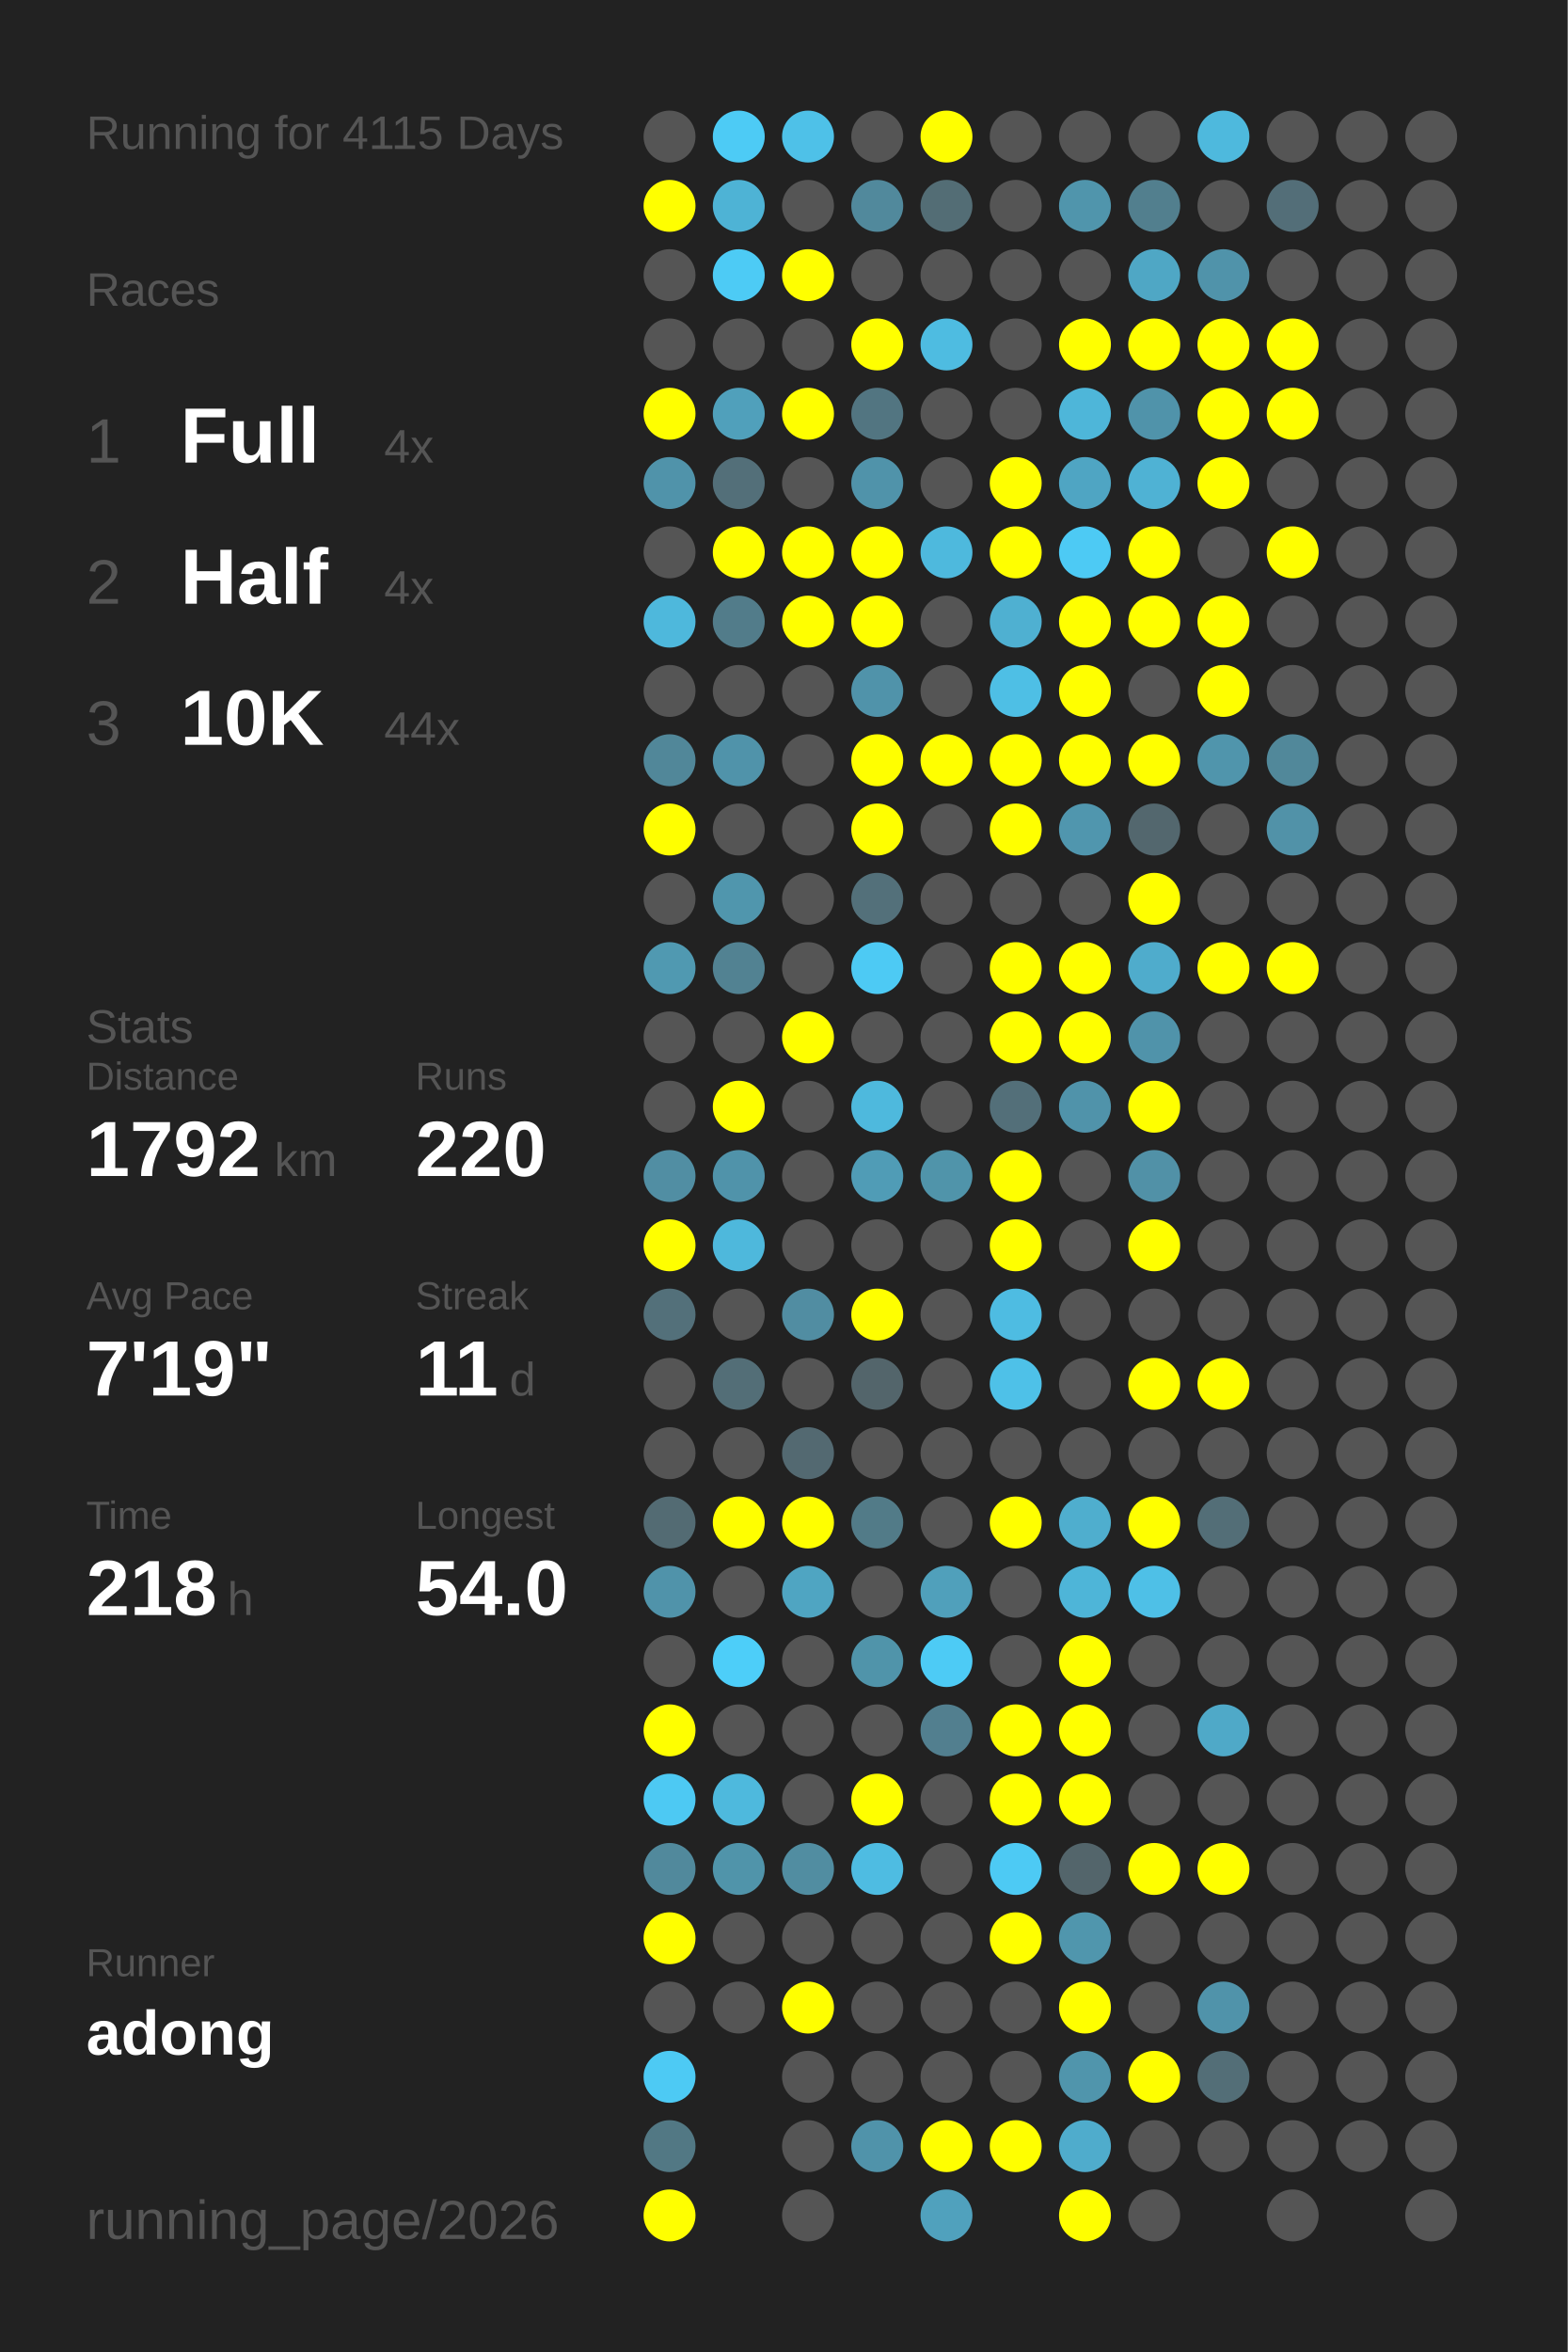
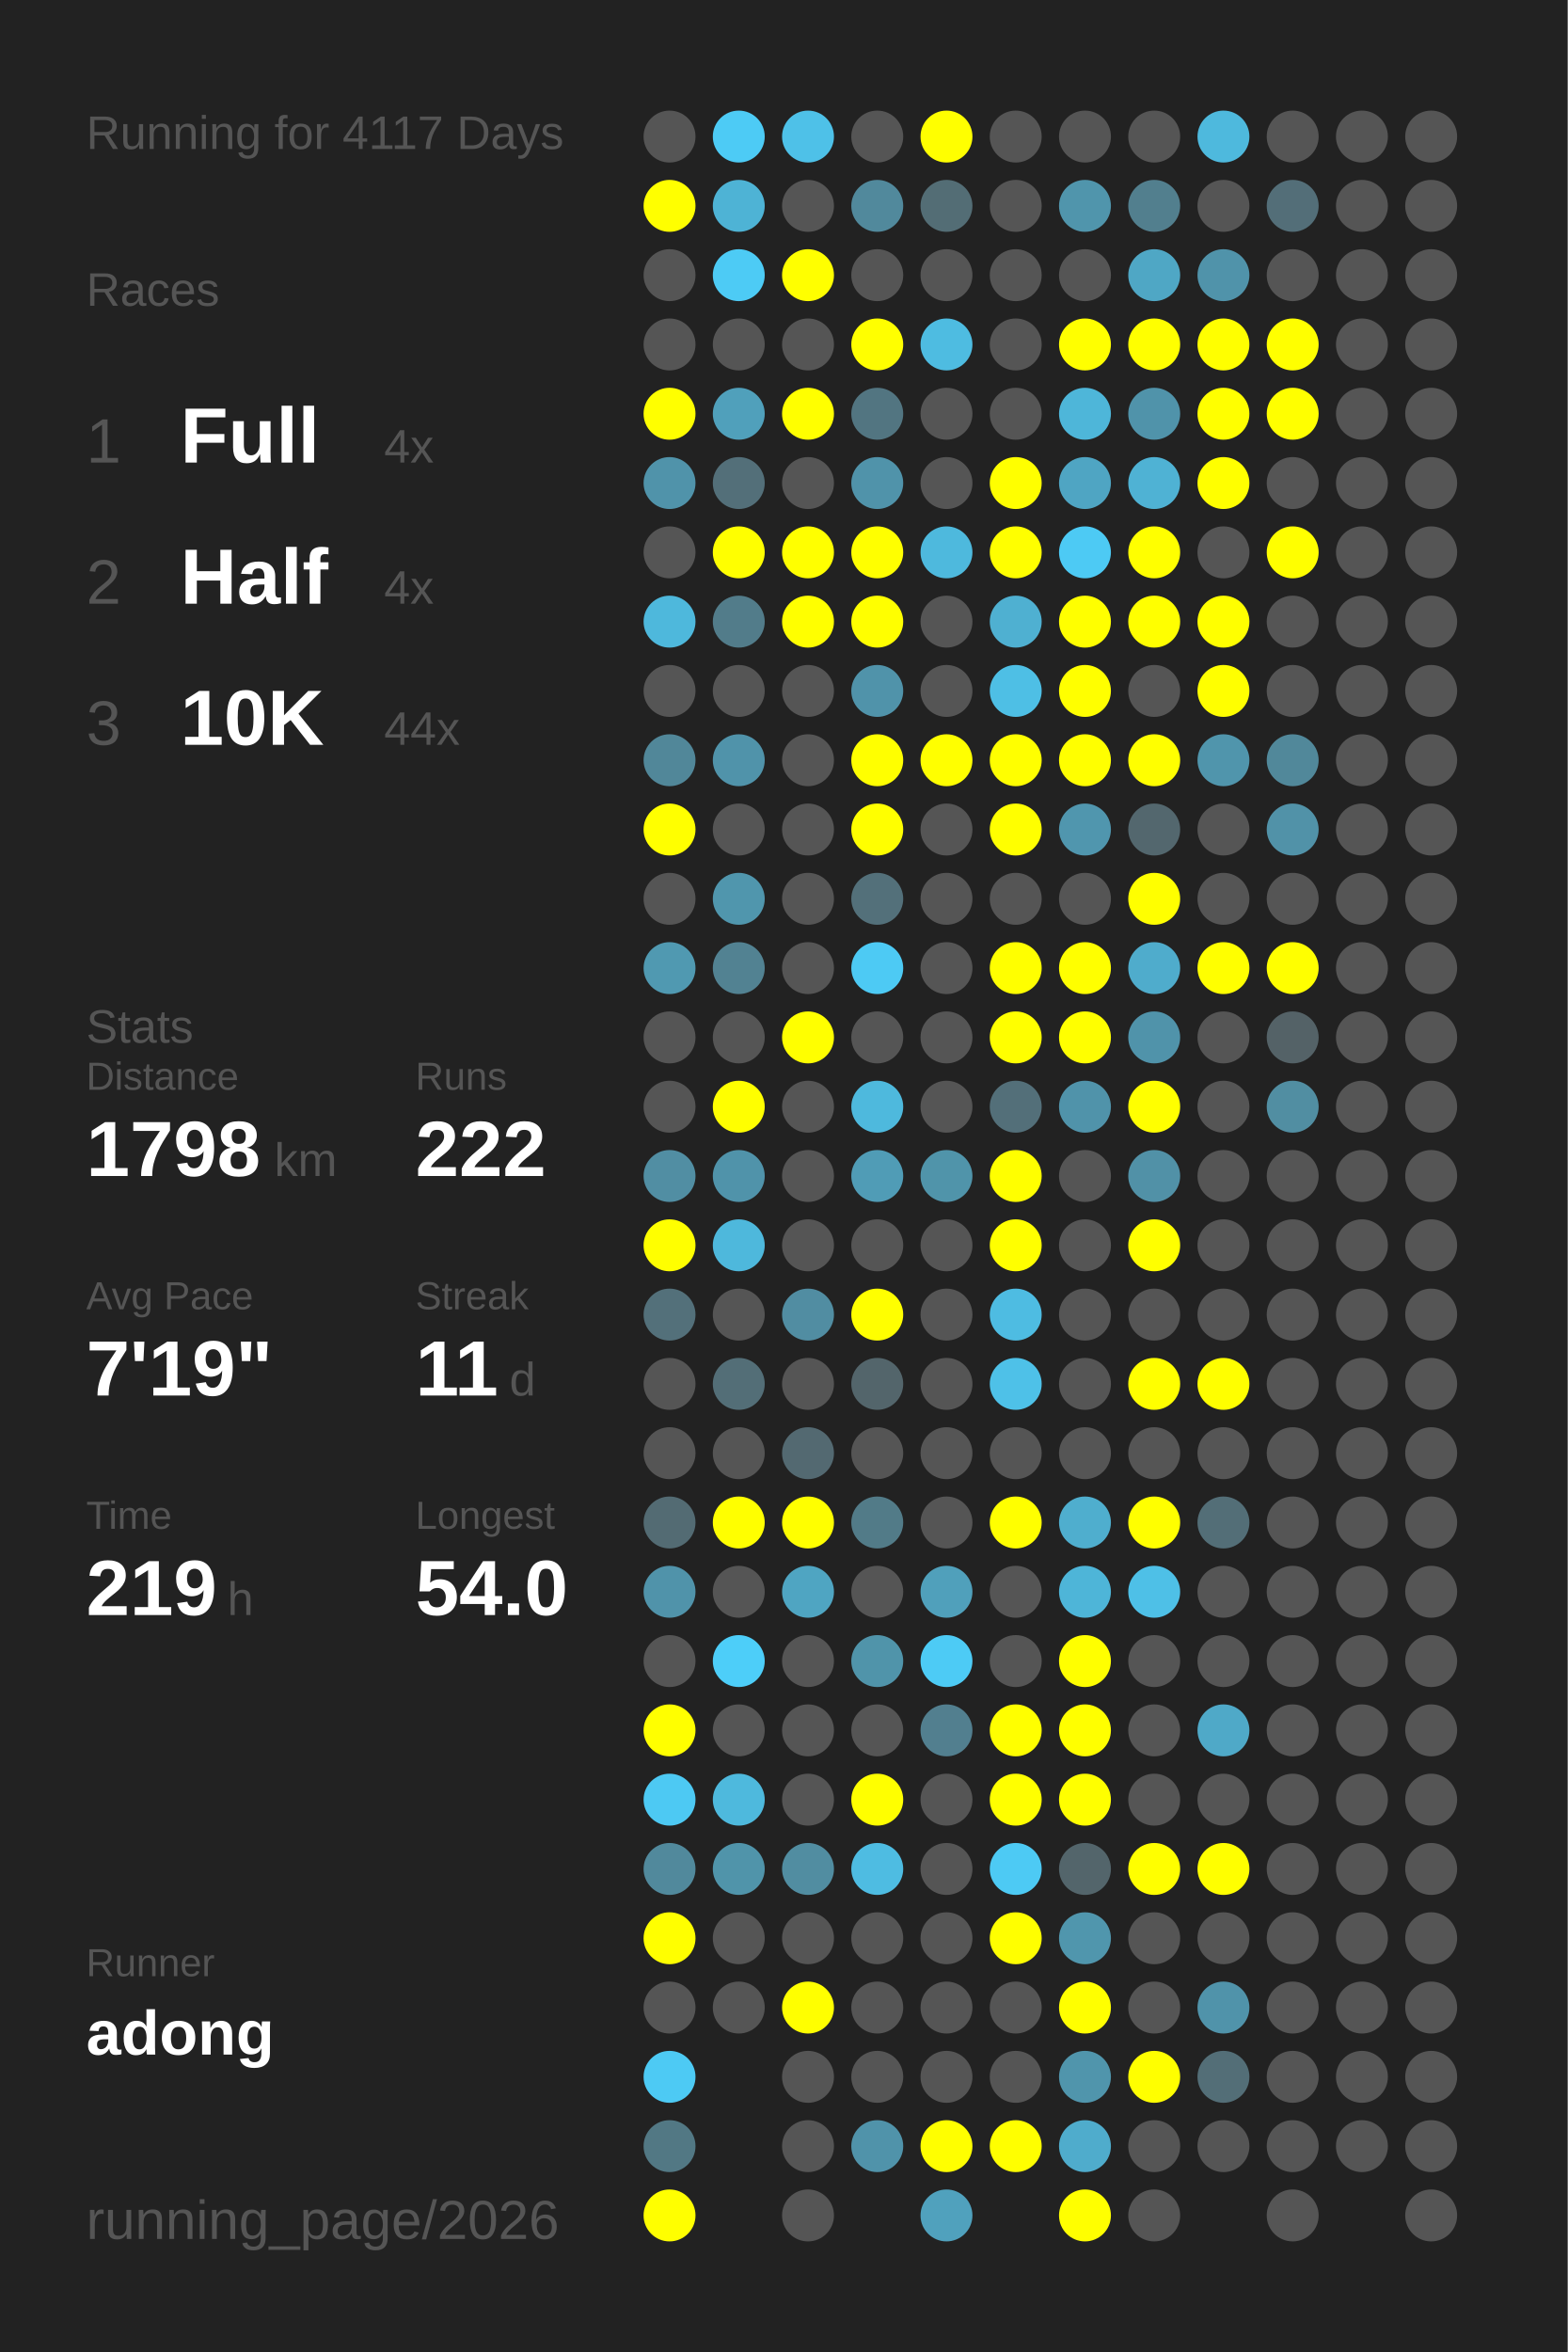
<svg xmlns="http://www.w3.org/2000/svg" baseProfile="full" height="300mm" version="1.1" viewBox="0,0,200,300" width="200mm">
  <defs />
  <rect fill="#222222" height="300" width="200" x="0" y="0" />
-   <text fill="#555555" style="font-size:6px; font-family:Arial;" x="11" y="19">Running for 4115 Days</text>
+   <text fill="#555555" style="font-size:6px; font-family:Arial;" x="11" y="19">Running for 4117 Days</text>
  <text fill="#555555" style="font-size:6px; font-family:Arial;" x="11" y="39">Races</text>
  <text fill="#555555" style="font-size:8px; font-family:Arial;" x="11" y="59">1</text>
  <text fill="#FFFFFF" style="font-size:10px; font-family:Arial; font-weight:bold;" x="23" y="59">Full</text>
  <text fill="#555555" style="font-size:6px; font-family:Arial;" x="49" y="59">4x</text>
  <text fill="#555555" style="font-size:8px; font-family:Arial;" x="11" y="77">2</text>
  <text fill="#FFFFFF" style="font-size:10px; font-family:Arial; font-weight:bold;" x="23" y="77">Half</text>
  <text fill="#555555" style="font-size:6px; font-family:Arial;" x="49" y="77">4x</text>
  <text fill="#555555" style="font-size:8px; font-family:Arial;" x="11" y="95">3</text>
  <text fill="#FFFFFF" style="font-size:10px; font-family:Arial; font-weight:bold;" x="23" y="95">10K</text>
  <text fill="#555555" style="font-size:6px; font-family:Arial;" x="49" y="95">44x</text>
  <text fill="#555555" style="font-size:6px; font-family:Arial;" x="11" y="133">Stats</text>
  <text fill="#555555" style="font-size:5px; font-family:Arial;" x="11" y="139">Distance</text>
-   <text fill="#FFFFFF" style="font-size:10px; font-family:Arial; font-weight:bold;" x="11" y="150">1792</text>
+   <text fill="#FFFFFF" style="font-size:10px; font-family:Arial; font-weight:bold;" x="11" y="150">1798</text>
  <text fill="#555555" style="font-size:6px; font-family:Arial;" x="35" y="150">km</text>
  <text fill="#555555" style="font-size:5px; font-family:Arial;" x="53" y="139">Runs</text>
-   <text fill="#FFFFFF" style="font-size:10px; font-family:Arial; font-weight:bold;" x="53" y="150">220</text>
+   <text fill="#FFFFFF" style="font-size:10px; font-family:Arial; font-weight:bold;" x="53" y="150">222</text>
  <text fill="#555555" style="font-size:5px; font-family:Arial;" x="11" y="167">Avg Pace</text>
  <text fill="#FFFFFF" style="font-size:10px; font-family:Arial; font-weight:bold;" x="11" y="178">7'19"</text>
  <text fill="#555555" style="font-size:5px; font-family:Arial;" x="53" y="167">Streak</text>
  <text fill="#FFFFFF" style="font-size:10px; font-family:Arial; font-weight:bold;" x="53" y="178">11</text>
  <text fill="#555555" style="font-size:6px; font-family:Arial;" x="65" y="178">d</text>
  <text fill="#555555" style="font-size:5px; font-family:Arial;" x="11" y="195">Time</text>
-   <text fill="#FFFFFF" style="font-size:10px; font-family:Arial; font-weight:bold;" x="11" y="206">218</text>
+   <text fill="#FFFFFF" style="font-size:10px; font-family:Arial; font-weight:bold;" x="11" y="206">219</text>
  <text fill="#555555" style="font-size:6px; font-family:Arial;" x="29" y="206">h</text>
  <text fill="#555555" style="font-size:5px; font-family:Arial;" x="53" y="195">Longest</text>
  <text fill="#FFFFFF" style="font-size:10px; font-family:Arial; font-weight:bold;" x="53" y="206">54.0</text>
  <text fill="#555555" style="font-size:5px; font-family:Arial;" x="11" y="252.065">Runner</text>
  <text fill="#FFFFFF" style="font-size:8px; font-family:Arial; font-weight:bold;" x="11" y="262.065">adong</text>
  <text fill="#555555" style="font-size:7px; font-family:Arial;" x="11" y="285.581">running_page/2026</text>
  <circle cx="85.417" cy="17.419" fill="#555555" r="3.312" />
  <circle cx="85.417" cy="26.258" fill="#FFFF00" r="3.312" />
  <circle cx="85.417" cy="35.097" fill="#555555" r="3.312" />
  <circle cx="85.417" cy="43.935" fill="#555555" r="3.312" />
  <circle cx="85.417" cy="52.774" fill="#FFFF00" r="3.312" />
  <circle cx="85.417" cy="61.613" fill="#5093aa" r="3.312" />
  <circle cx="85.417" cy="70.452" fill="#555555" r="3.312" />
  <circle cx="85.417" cy="79.29" fill="#4eb8dc" r="3.312" />
  <circle cx="85.417" cy="88.129" fill="#555555" r="3.312" />
  <circle cx="85.417" cy="96.968" fill="#518799" r="3.312" />
  <circle cx="85.417" cy="105.806" fill="#FFFF00" r="3.312" />
  <circle cx="85.417" cy="114.645" fill="#555555" r="3.312" />
  <circle cx="85.417" cy="123.484" fill="#5099b1" r="3.312" />
  <circle cx="85.417" cy="132.323" fill="#555555" r="3.312" />
  <circle cx="85.417" cy="141.161" fill="#555555" r="3.312" />
  <circle cx="85.417" cy="150" fill="#518ea3" r="3.312" />
  <circle cx="85.417" cy="158.839" fill="#FFFF00" r="3.312" />
  <circle cx="85.417" cy="167.677" fill="#53707a" r="3.312" />
  <circle cx="85.417" cy="176.516" fill="#555555" r="3.312" />
  <circle cx="85.417" cy="185.355" fill="#555555" r="3.312" />
  <circle cx="85.417" cy="194.194" fill="#536b73" r="3.312" />
  <circle cx="85.417" cy="203.032" fill="#5093aa" r="3.312" />
  <circle cx="85.417" cy="211.871" fill="#555555" r="3.312" />
  <circle cx="85.417" cy="220.71" fill="#FFFF00" r="3.312" />
  <circle cx="85.417" cy="229.548" fill="#4dc9f3" r="3.312" />
  <circle cx="85.417" cy="238.387" fill="#51899c" r="3.312" />
  <circle cx="85.417" cy="247.226" fill="#FFFF00" r="3.312" />
  <circle cx="85.417" cy="256.065" fill="#555555" r="3.312" />
  <circle cx="85.417" cy="264.903" fill="#4dcaf4" r="3.312" />
  <circle cx="85.417" cy="273.742" fill="#527884" r="3.312" />
  <circle cx="85.417" cy="282.581" fill="#FFFF00" r="3.312" />
  <circle cx="94.25" cy="17.419" fill="#4dcbf5" r="3.312" />
  <circle cx="94.25" cy="26.258" fill="#4eb3d5" r="3.312" />
  <circle cx="94.25" cy="35.097" fill="#4dcbf5" r="3.312" />
  <circle cx="94.25" cy="43.935" fill="#555555" r="3.312" />
  <circle cx="94.25" cy="52.774" fill="#50a0bb" r="3.312" />
  <circle cx="94.25" cy="61.613" fill="#536f79" r="3.312" />
  <circle cx="94.25" cy="70.452" fill="#FFFF00" r="3.312" />
  <circle cx="94.25" cy="79.29" fill="#527c8a" r="3.312" />
  <circle cx="94.25" cy="88.129" fill="#555555" r="3.312" />
  <circle cx="94.25" cy="96.968" fill="#5093aa" r="3.312" />
  <circle cx="94.25" cy="105.806" fill="#555555" r="3.312" />
  <circle cx="94.25" cy="114.645" fill="#5096ad" r="3.312" />
  <circle cx="94.25" cy="123.484" fill="#528292" r="3.312" />
  <circle cx="94.25" cy="132.323" fill="#555555" r="3.312" />
  <circle cx="94.25" cy="141.161" fill="#FFFF00" r="3.312" />
  <circle cx="94.25" cy="150" fill="#5093aa" r="3.312" />
  <circle cx="94.25" cy="158.839" fill="#4eb8dc" r="3.312" />
  <circle cx="94.25" cy="167.677" fill="#555555" r="3.312" />
  <circle cx="94.25" cy="176.516" fill="#536e77" r="3.312" />
  <circle cx="94.25" cy="185.355" fill="#555555" r="3.312" />
  <circle cx="94.25" cy="194.194" fill="#FFFF00" r="3.312" />
  <circle cx="94.25" cy="203.032" fill="#555555" r="3.312" />
  <circle cx="94.25" cy="211.871" fill="#4dcef9" r="3.312" />
  <circle cx="94.25" cy="220.71" fill="#555555" r="3.312" />
  <circle cx="94.25" cy="229.548" fill="#4eb9dd" r="3.312" />
  <circle cx="94.25" cy="238.387" fill="#5094aa" r="3.312" />
  <circle cx="94.25" cy="247.226" fill="#555555" r="3.312" />
  <circle cx="94.25" cy="256.065" fill="#555555" r="3.312" />
  <circle cx="103.083" cy="17.419" fill="#4ec1e8" r="3.312" />
  <circle cx="103.083" cy="26.258" fill="#555555" r="3.312" />
  <circle cx="103.083" cy="35.097" fill="#FFFF00" r="3.312" />
  <circle cx="103.083" cy="43.935" fill="#555555" r="3.312" />
  <circle cx="103.083" cy="52.774" fill="#FFFF00" r="3.312" />
  <circle cx="103.083" cy="61.613" fill="#555555" r="3.312" />
  <circle cx="103.083" cy="70.452" fill="#FFFF00" r="3.312" />
  <circle cx="103.083" cy="79.29" fill="#FFFF00" r="3.312" />
  <circle cx="103.083" cy="88.129" fill="#555555" r="3.312" />
  <circle cx="103.083" cy="96.968" fill="#555555" r="3.312" />
  <circle cx="103.083" cy="105.806" fill="#555555" r="3.312" />
  <circle cx="103.083" cy="114.645" fill="#555555" r="3.312" />
  <circle cx="103.083" cy="123.484" fill="#555555" r="3.312" />
  <circle cx="103.083" cy="132.323" fill="#FFFF00" r="3.312" />
  <circle cx="103.083" cy="141.161" fill="#555555" r="3.312" />
  <circle cx="103.083" cy="150" fill="#555555" r="3.312" />
  <circle cx="103.083" cy="158.839" fill="#555555" r="3.312" />
  <circle cx="103.083" cy="167.677" fill="#518da2" r="3.312" />
  <circle cx="103.083" cy="176.516" fill="#555555" r="3.312" />
  <circle cx="103.083" cy="185.355" fill="#536971" r="3.312" />
  <circle cx="103.083" cy="194.194" fill="#FFFF00" r="3.312" />
  <circle cx="103.083" cy="203.032" fill="#4fa5c2" r="3.312" />
  <circle cx="103.083" cy="211.871" fill="#555555" r="3.312" />
  <circle cx="103.083" cy="220.71" fill="#555555" r="3.312" />
  <circle cx="103.083" cy="229.548" fill="#555555" r="3.312" />
  <circle cx="103.083" cy="238.387" fill="#518da1" r="3.312" />
  <circle cx="103.083" cy="247.226" fill="#555555" r="3.312" />
  <circle cx="103.083" cy="256.065" fill="#FFFF00" r="3.312" />
  <circle cx="103.083" cy="264.903" fill="#555555" r="3.312" />
  <circle cx="103.083" cy="273.742" fill="#555555" r="3.312" />
  <circle cx="103.083" cy="282.581" fill="#555555" r="3.312" />
  <circle cx="111.917" cy="17.419" fill="#555555" r="3.312" />
  <circle cx="111.917" cy="26.258" fill="#51899c" r="3.312" />
  <circle cx="111.917" cy="35.097" fill="#555555" r="3.312" />
  <circle cx="111.917" cy="43.935" fill="#FFFF00" r="3.312" />
  <circle cx="111.917" cy="52.774" fill="#527581" r="3.312" />
  <circle cx="111.917" cy="61.613" fill="#5093aa" r="3.312" />
  <circle cx="111.917" cy="70.452" fill="#FFFF00" r="3.312" />
  <circle cx="111.917" cy="79.29" fill="#FFFF00" r="3.312" />
  <circle cx="111.917" cy="88.129" fill="#5093aa" r="3.312" />
  <circle cx="111.917" cy="96.968" fill="#FFFF00" r="3.312" />
  <circle cx="111.917" cy="105.806" fill="#FFFF00" r="3.312" />
  <circle cx="111.917" cy="114.645" fill="#53707a" r="3.312" />
  <circle cx="111.917" cy="123.484" fill="#4dcaf4" r="3.312" />
  <circle cx="111.917" cy="132.323" fill="#555555" r="3.312" />
  <circle cx="111.917" cy="141.161" fill="#4eb9dd" r="3.312" />
  <circle cx="111.917" cy="150" fill="#509cb6" r="3.312" />
  <circle cx="111.917" cy="158.839" fill="#555555" r="3.312" />
  <circle cx="111.917" cy="167.677" fill="#FFFF00" r="3.312" />
  <circle cx="111.917" cy="176.516" fill="#53656b" r="3.312" />
  <circle cx="111.917" cy="185.355" fill="#555555" r="3.312" />
  <circle cx="111.917" cy="194.194" fill="#527b88" r="3.312" />
  <circle cx="111.917" cy="203.032" fill="#555555" r="3.312" />
  <circle cx="111.917" cy="211.871" fill="#5094aa" r="3.312" />
  <circle cx="111.917" cy="220.71" fill="#555555" r="3.312" />
  <circle cx="111.917" cy="229.548" fill="#FFFF00" r="3.312" />
  <circle cx="111.917" cy="238.387" fill="#4ebce2" r="3.312" />
  <circle cx="111.917" cy="247.226" fill="#555555" r="3.312" />
  <circle cx="111.917" cy="256.065" fill="#555555" r="3.312" />
  <circle cx="111.917" cy="264.903" fill="#555555" r="3.312" />
  <circle cx="111.917" cy="273.742" fill="#5093aa" r="3.312" />
  <circle cx="120.75" cy="17.419" fill="#FFFF00" r="3.312" />
  <circle cx="120.75" cy="26.258" fill="#536d75" r="3.312" />
  <circle cx="120.75" cy="35.097" fill="#555555" r="3.312" />
  <circle cx="120.75" cy="43.935" fill="#4ebce1" r="3.312" />
  <circle cx="120.75" cy="52.774" fill="#555555" r="3.312" />
  <circle cx="120.75" cy="61.613" fill="#555555" r="3.312" />
  <circle cx="120.75" cy="70.452" fill="#4eb9dd" r="3.312" />
  <circle cx="120.75" cy="79.29" fill="#555555" r="3.312" />
  <circle cx="120.75" cy="88.129" fill="#555555" r="3.312" />
  <circle cx="120.75" cy="96.968" fill="#FFFF00" r="3.312" />
  <circle cx="120.75" cy="105.806" fill="#555555" r="3.312" />
  <circle cx="120.75" cy="114.645" fill="#555555" r="3.312" />
  <circle cx="120.75" cy="123.484" fill="#555555" r="3.312" />
  <circle cx="120.75" cy="132.323" fill="#555555" r="3.312" />
  <circle cx="120.75" cy="141.161" fill="#555555" r="3.312" />
  <circle cx="120.75" cy="150" fill="#5094aa" r="3.312" />
  <circle cx="120.75" cy="158.839" fill="#555555" r="3.312" />
  <circle cx="120.75" cy="167.677" fill="#555555" r="3.312" />
  <circle cx="120.75" cy="176.516" fill="#555555" r="3.312" />
  <circle cx="120.75" cy="185.355" fill="#555555" r="3.312" />
  <circle cx="120.75" cy="194.194" fill="#555555" r="3.312" />
  <circle cx="120.75" cy="203.032" fill="#50a0bb" r="3.312" />
  <circle cx="120.75" cy="211.871" fill="#4dcbf5" r="3.312" />
  <circle cx="120.75" cy="220.71" fill="#527f8f" r="3.312" />
  <circle cx="120.75" cy="229.548" fill="#555555" r="3.312" />
  <circle cx="120.75" cy="238.387" fill="#555555" r="3.312" />
  <circle cx="120.75" cy="247.226" fill="#555555" r="3.312" />
  <circle cx="120.75" cy="256.065" fill="#555555" r="3.312" />
  <circle cx="120.75" cy="264.903" fill="#555555" r="3.312" />
  <circle cx="120.75" cy="273.742" fill="#FFFF00" r="3.312" />
  <circle cx="120.75" cy="282.581" fill="#50a1bd" r="3.312" />
  <circle cx="129.583" cy="17.419" fill="#555555" r="3.312" />
  <circle cx="129.583" cy="26.258" fill="#555555" r="3.312" />
  <circle cx="129.583" cy="35.097" fill="#555555" r="3.312" />
  <circle cx="129.583" cy="43.935" fill="#555555" r="3.312" />
  <circle cx="129.583" cy="52.774" fill="#555555" r="3.312" />
  <circle cx="129.583" cy="61.613" fill="#FFFF00" r="3.312" />
  <circle cx="129.583" cy="70.452" fill="#FFFF00" r="3.312" />
  <circle cx="129.583" cy="79.29" fill="#4fb0d1" r="3.312" />
  <circle cx="129.583" cy="88.129" fill="#4ebfe5" r="3.312" />
  <circle cx="129.583" cy="96.968" fill="#FFFF00" r="3.312" />
  <circle cx="129.583" cy="105.806" fill="#FFFF00" r="3.312" />
  <circle cx="129.583" cy="114.645" fill="#555555" r="3.312" />
  <circle cx="129.583" cy="123.484" fill="#FFFF00" r="3.312" />
  <circle cx="129.583" cy="132.323" fill="#FFFF00" r="3.312" />
  <circle cx="129.583" cy="141.161" fill="#536f79" r="3.312" />
  <circle cx="129.583" cy="150" fill="#FFFF00" r="3.312" />
  <circle cx="129.583" cy="158.839" fill="#FFFF00" r="3.312" />
  <circle cx="129.583" cy="167.677" fill="#4ebce2" r="3.312" />
  <circle cx="129.583" cy="176.516" fill="#4ec1e8" r="3.312" />
  <circle cx="129.583" cy="185.355" fill="#555555" r="3.312" />
  <circle cx="129.583" cy="194.194" fill="#FFFF00" r="3.312" />
  <circle cx="129.583" cy="203.032" fill="#555555" r="3.312" />
  <circle cx="129.583" cy="211.871" fill="#555555" r="3.312" />
  <circle cx="129.583" cy="220.71" fill="#FFFF00" r="3.312" />
  <circle cx="129.583" cy="229.548" fill="#FFFF00" r="3.312" />
  <circle cx="129.583" cy="238.387" fill="#4dcaf4" r="3.312" />
  <circle cx="129.583" cy="247.226" fill="#FFFF00" r="3.312" />
  <circle cx="129.583" cy="256.065" fill="#555555" r="3.312" />
  <circle cx="129.583" cy="264.903" fill="#555555" r="3.312" />
  <circle cx="129.583" cy="273.742" fill="#FFFF00" r="3.312" />
  <circle cx="138.417" cy="17.419" fill="#555555" r="3.312" />
  <circle cx="138.417" cy="26.258" fill="#5095ac" r="3.312" />
  <circle cx="138.417" cy="35.097" fill="#555555" r="3.312" />
  <circle cx="138.417" cy="43.935" fill="#FFFF00" r="3.312" />
  <circle cx="138.417" cy="52.774" fill="#4eb6d9" r="3.312" />
  <circle cx="138.417" cy="61.613" fill="#4fa5c3" r="3.312" />
  <circle cx="138.417" cy="70.452" fill="#4dcaf4" r="3.312" />
  <circle cx="138.417" cy="79.29" fill="#FFFF00" r="3.312" />
  <circle cx="138.417" cy="88.129" fill="#FFFF00" r="3.312" />
  <circle cx="138.417" cy="96.968" fill="#FFFF00" r="3.312" />
  <circle cx="138.417" cy="105.806" fill="#5096ae" r="3.312" />
  <circle cx="138.417" cy="114.645" fill="#555555" r="3.312" />
  <circle cx="138.417" cy="123.484" fill="#FFFF00" r="3.312" />
  <circle cx="138.417" cy="132.323" fill="#FFFF00" r="3.312" />
  <circle cx="138.417" cy="141.161" fill="#5093aa" r="3.312" />
  <circle cx="138.417" cy="150" fill="#555555" r="3.312" />
  <circle cx="138.417" cy="158.839" fill="#555555" r="3.312" />
  <circle cx="138.417" cy="167.677" fill="#555555" r="3.312" />
  <circle cx="138.417" cy="176.516" fill="#555555" r="3.312" />
  <circle cx="138.417" cy="185.355" fill="#555555" r="3.312" />
  <circle cx="138.417" cy="194.194" fill="#4faece" r="3.312" />
  <circle cx="138.417" cy="203.032" fill="#4eb5d8" r="3.312" />
  <circle cx="138.417" cy="211.871" fill="#FFFF00" r="3.312" />
  <circle cx="138.417" cy="220.71" fill="#FFFF00" r="3.312" />
  <circle cx="138.417" cy="229.548" fill="#FFFF00" r="3.312" />
  <circle cx="138.417" cy="238.387" fill="#53656b" r="3.312" />
  <circle cx="138.417" cy="247.226" fill="#5096ad" r="3.312" />
  <circle cx="138.417" cy="256.065" fill="#FFFF00" r="3.312" />
  <circle cx="138.417" cy="264.903" fill="#5095ac" r="3.312" />
  <circle cx="138.417" cy="273.742" fill="#4faccc" r="3.312" />
  <circle cx="138.417" cy="282.581" fill="#FFFF00" r="3.312" />
  <circle cx="147.25" cy="17.419" fill="#555555" r="3.312" />
  <circle cx="147.25" cy="26.258" fill="#527f8e" r="3.312" />
  <circle cx="147.25" cy="35.097" fill="#4fa7c5" r="3.312" />
  <circle cx="147.25" cy="43.935" fill="#FFFF00" r="3.312" />
  <circle cx="147.25" cy="52.774" fill="#5093aa" r="3.312" />
  <circle cx="147.25" cy="61.613" fill="#4fb2d4" r="3.312" />
  <circle cx="147.25" cy="70.452" fill="#FFFF00" r="3.312" />
  <circle cx="147.25" cy="79.29" fill="#FFFF00" r="3.312" />
  <circle cx="147.25" cy="88.129" fill="#555555" r="3.312" />
  <circle cx="147.25" cy="96.968" fill="#FFFF00" r="3.312" />
  <circle cx="147.25" cy="105.806" fill="#53676e" r="3.312" />
  <circle cx="147.25" cy="114.645" fill="#FFFF00" r="3.312" />
  <circle cx="147.25" cy="123.484" fill="#4faccc" r="3.312" />
  <circle cx="147.25" cy="132.323" fill="#5093aa" r="3.312" />
  <circle cx="147.25" cy="141.161" fill="#FFFF00" r="3.312" />
  <circle cx="147.25" cy="150" fill="#5191a7" r="3.312" />
  <circle cx="147.25" cy="158.839" fill="#FFFF00" r="3.312" />
  <circle cx="147.25" cy="167.677" fill="#555555" r="3.312" />
  <circle cx="147.25" cy="176.516" fill="#FFFF00" r="3.312" />
  <circle cx="147.25" cy="185.355" fill="#555555" r="3.312" />
  <circle cx="147.25" cy="194.194" fill="#FFFF00" r="3.312" />
  <circle cx="147.25" cy="203.032" fill="#4ec0e7" r="3.312" />
  <circle cx="147.25" cy="211.871" fill="#555555" r="3.312" />
  <circle cx="147.25" cy="220.71" fill="#555555" r="3.312" />
  <circle cx="147.25" cy="229.548" fill="#555555" r="3.312" />
  <circle cx="147.25" cy="238.387" fill="#FFFF00" r="3.312" />
  <circle cx="147.25" cy="247.226" fill="#555555" r="3.312" />
  <circle cx="147.25" cy="256.065" fill="#555555" r="3.312" />
  <circle cx="147.25" cy="264.903" fill="#FFFF00" r="3.312" />
  <circle cx="147.25" cy="273.742" fill="#555555" r="3.312" />
  <circle cx="147.25" cy="282.581" fill="#555555" r="3.312" />
  <circle cx="156.083" cy="17.419" fill="#4eb9dd" r="3.312" />
  <circle cx="156.083" cy="26.258" fill="#555555" r="3.312" />
  <circle cx="156.083" cy="35.097" fill="#5093aa" r="3.312" />
  <circle cx="156.083" cy="43.935" fill="#FFFF00" r="3.312" />
  <circle cx="156.083" cy="52.774" fill="#FFFF00" r="3.312" />
  <circle cx="156.083" cy="61.613" fill="#FFFF00" r="3.312" />
  <circle cx="156.083" cy="70.452" fill="#555555" r="3.312" />
  <circle cx="156.083" cy="79.29" fill="#FFFF00" r="3.312" />
  <circle cx="156.083" cy="88.129" fill="#FFFF00" r="3.312" />
  <circle cx="156.083" cy="96.968" fill="#5095ac" r="3.312" />
  <circle cx="156.083" cy="105.806" fill="#555555" r="3.312" />
  <circle cx="156.083" cy="114.645" fill="#555555" r="3.312" />
  <circle cx="156.083" cy="123.484" fill="#FFFF00" r="3.312" />
  <circle cx="156.083" cy="132.323" fill="#555555" r="3.312" />
  <circle cx="156.083" cy="141.161" fill="#555555" r="3.312" />
  <circle cx="156.083" cy="150" fill="#555555" r="3.312" />
  <circle cx="156.083" cy="158.839" fill="#555555" r="3.312" />
  <circle cx="156.083" cy="167.677" fill="#555555" r="3.312" />
  <circle cx="156.083" cy="176.516" fill="#FFFF00" r="3.312" />
  <circle cx="156.083" cy="185.355" fill="#555555" r="3.312" />
  <circle cx="156.083" cy="194.194" fill="#536e77" r="3.312" />
  <circle cx="156.083" cy="203.032" fill="#555555" r="3.312" />
  <circle cx="156.083" cy="211.871" fill="#555555" r="3.312" />
  <circle cx="156.083" cy="220.71" fill="#4fa9c8" r="3.312" />
  <circle cx="156.083" cy="229.548" fill="#555555" r="3.312" />
  <circle cx="156.083" cy="238.387" fill="#FFFF00" r="3.312" />
  <circle cx="156.083" cy="247.226" fill="#555555" r="3.312" />
  <circle cx="156.083" cy="256.065" fill="#5093aa" r="3.312" />
  <circle cx="156.083" cy="264.903" fill="#536e77" r="3.312" />
  <circle cx="156.083" cy="273.742" fill="#555555" r="3.312" />
  <circle cx="164.917" cy="17.419" fill="#555555" r="3.312" />
  <circle cx="164.917" cy="26.258" fill="#536e78" r="3.312" />
  <circle cx="164.917" cy="35.097" fill="#555555" r="3.312" />
  <circle cx="164.917" cy="43.935" fill="#FFFF00" r="3.312" />
  <circle cx="164.917" cy="52.774" fill="#FFFF00" r="3.312" />
  <circle cx="164.917" cy="61.613" fill="#555555" r="3.312" />
  <circle cx="164.917" cy="70.452" fill="#FFFF00" r="3.312" />
  <circle cx="164.917" cy="79.29" fill="#555555" r="3.312" />
  <circle cx="164.917" cy="88.129" fill="#555555" r="3.312" />
  <circle cx="164.917" cy="96.968" fill="#51889a" r="3.312" />
  <circle cx="164.917" cy="105.806" fill="#5192a8" r="3.312" />
  <circle cx="164.917" cy="114.645" fill="#555555" r="3.312" />
  <circle cx="164.917" cy="123.484" fill="#FFFF00" r="3.312" />
-   <circle cx="164.917" cy="132.323" fill="#555555" r="3.312" />
-   <circle cx="164.917" cy="141.161" fill="#555555" r="3.312" />
+   <circle cx="164.917" cy="132.323" fill="#546267" r="3.312" />
+   <circle cx="164.917" cy="141.161" fill="#518ea2" r="3.312" />
  <circle cx="164.917" cy="150" fill="#555555" r="3.312" />
  <circle cx="164.917" cy="158.839" fill="#555555" r="3.312" />
  <circle cx="164.917" cy="167.677" fill="#555555" r="3.312" />
  <circle cx="164.917" cy="176.516" fill="#555555" r="3.312" />
  <circle cx="164.917" cy="185.355" fill="#555555" r="3.312" />
  <circle cx="164.917" cy="194.194" fill="#555555" r="3.312" />
  <circle cx="164.917" cy="203.032" fill="#555555" r="3.312" />
  <circle cx="164.917" cy="211.871" fill="#555555" r="3.312" />
  <circle cx="164.917" cy="220.71" fill="#555555" r="3.312" />
  <circle cx="164.917" cy="229.548" fill="#555555" r="3.312" />
  <circle cx="164.917" cy="238.387" fill="#555555" r="3.312" />
  <circle cx="164.917" cy="247.226" fill="#555555" r="3.312" />
  <circle cx="164.917" cy="256.065" fill="#555555" r="3.312" />
  <circle cx="164.917" cy="264.903" fill="#555555" r="3.312" />
  <circle cx="164.917" cy="273.742" fill="#555555" r="3.312" />
  <circle cx="164.917" cy="282.581" fill="#555555" r="3.312" />
  <circle cx="173.75" cy="17.419" fill="#555555" r="3.312" />
  <circle cx="173.75" cy="26.258" fill="#555555" r="3.312" />
  <circle cx="173.75" cy="35.097" fill="#555555" r="3.312" />
  <circle cx="173.75" cy="43.935" fill="#555555" r="3.312" />
  <circle cx="173.75" cy="52.774" fill="#555555" r="3.312" />
  <circle cx="173.75" cy="61.613" fill="#555555" r="3.312" />
  <circle cx="173.75" cy="70.452" fill="#555555" r="3.312" />
  <circle cx="173.75" cy="79.29" fill="#555555" r="3.312" />
  <circle cx="173.75" cy="88.129" fill="#555555" r="3.312" />
  <circle cx="173.75" cy="96.968" fill="#555555" r="3.312" />
  <circle cx="173.75" cy="105.806" fill="#555555" r="3.312" />
  <circle cx="173.75" cy="114.645" fill="#555555" r="3.312" />
  <circle cx="173.75" cy="123.484" fill="#555555" r="3.312" />
  <circle cx="173.75" cy="132.323" fill="#555555" r="3.312" />
  <circle cx="173.75" cy="141.161" fill="#555555" r="3.312" />
  <circle cx="173.75" cy="150" fill="#555555" r="3.312" />
  <circle cx="173.75" cy="158.839" fill="#555555" r="3.312" />
  <circle cx="173.75" cy="167.677" fill="#555555" r="3.312" />
  <circle cx="173.75" cy="176.516" fill="#555555" r="3.312" />
  <circle cx="173.75" cy="185.355" fill="#555555" r="3.312" />
  <circle cx="173.75" cy="194.194" fill="#555555" r="3.312" />
  <circle cx="173.75" cy="203.032" fill="#555555" r="3.312" />
  <circle cx="173.75" cy="211.871" fill="#555555" r="3.312" />
  <circle cx="173.75" cy="220.71" fill="#555555" r="3.312" />
  <circle cx="173.75" cy="229.548" fill="#555555" r="3.312" />
  <circle cx="173.75" cy="238.387" fill="#555555" r="3.312" />
  <circle cx="173.75" cy="247.226" fill="#555555" r="3.312" />
  <circle cx="173.75" cy="256.065" fill="#555555" r="3.312" />
  <circle cx="173.75" cy="264.903" fill="#555555" r="3.312" />
  <circle cx="173.75" cy="273.742" fill="#555555" r="3.312" />
  <circle cx="182.583" cy="17.419" fill="#555555" r="3.312" />
  <circle cx="182.583" cy="26.258" fill="#555555" r="3.312" />
  <circle cx="182.583" cy="35.097" fill="#555555" r="3.312" />
  <circle cx="182.583" cy="43.935" fill="#555555" r="3.312" />
  <circle cx="182.583" cy="52.774" fill="#555555" r="3.312" />
  <circle cx="182.583" cy="61.613" fill="#555555" r="3.312" />
  <circle cx="182.583" cy="70.452" fill="#555555" r="3.312" />
  <circle cx="182.583" cy="79.29" fill="#555555" r="3.312" />
  <circle cx="182.583" cy="88.129" fill="#555555" r="3.312" />
  <circle cx="182.583" cy="96.968" fill="#555555" r="3.312" />
  <circle cx="182.583" cy="105.806" fill="#555555" r="3.312" />
  <circle cx="182.583" cy="114.645" fill="#555555" r="3.312" />
  <circle cx="182.583" cy="123.484" fill="#555555" r="3.312" />
  <circle cx="182.583" cy="132.323" fill="#555555" r="3.312" />
  <circle cx="182.583" cy="141.161" fill="#555555" r="3.312" />
  <circle cx="182.583" cy="150" fill="#555555" r="3.312" />
  <circle cx="182.583" cy="158.839" fill="#555555" r="3.312" />
  <circle cx="182.583" cy="167.677" fill="#555555" r="3.312" />
  <circle cx="182.583" cy="176.516" fill="#555555" r="3.312" />
  <circle cx="182.583" cy="185.355" fill="#555555" r="3.312" />
  <circle cx="182.583" cy="194.194" fill="#555555" r="3.312" />
  <circle cx="182.583" cy="203.032" fill="#555555" r="3.312" />
  <circle cx="182.583" cy="211.871" fill="#555555" r="3.312" />
  <circle cx="182.583" cy="220.71" fill="#555555" r="3.312" />
  <circle cx="182.583" cy="229.548" fill="#555555" r="3.312" />
  <circle cx="182.583" cy="238.387" fill="#555555" r="3.312" />
  <circle cx="182.583" cy="247.226" fill="#555555" r="3.312" />
  <circle cx="182.583" cy="256.065" fill="#555555" r="3.312" />
  <circle cx="182.583" cy="264.903" fill="#555555" r="3.312" />
  <circle cx="182.583" cy="273.742" fill="#555555" r="3.312" />
  <circle cx="182.583" cy="282.581" fill="#555555" r="3.312" />
</svg>
